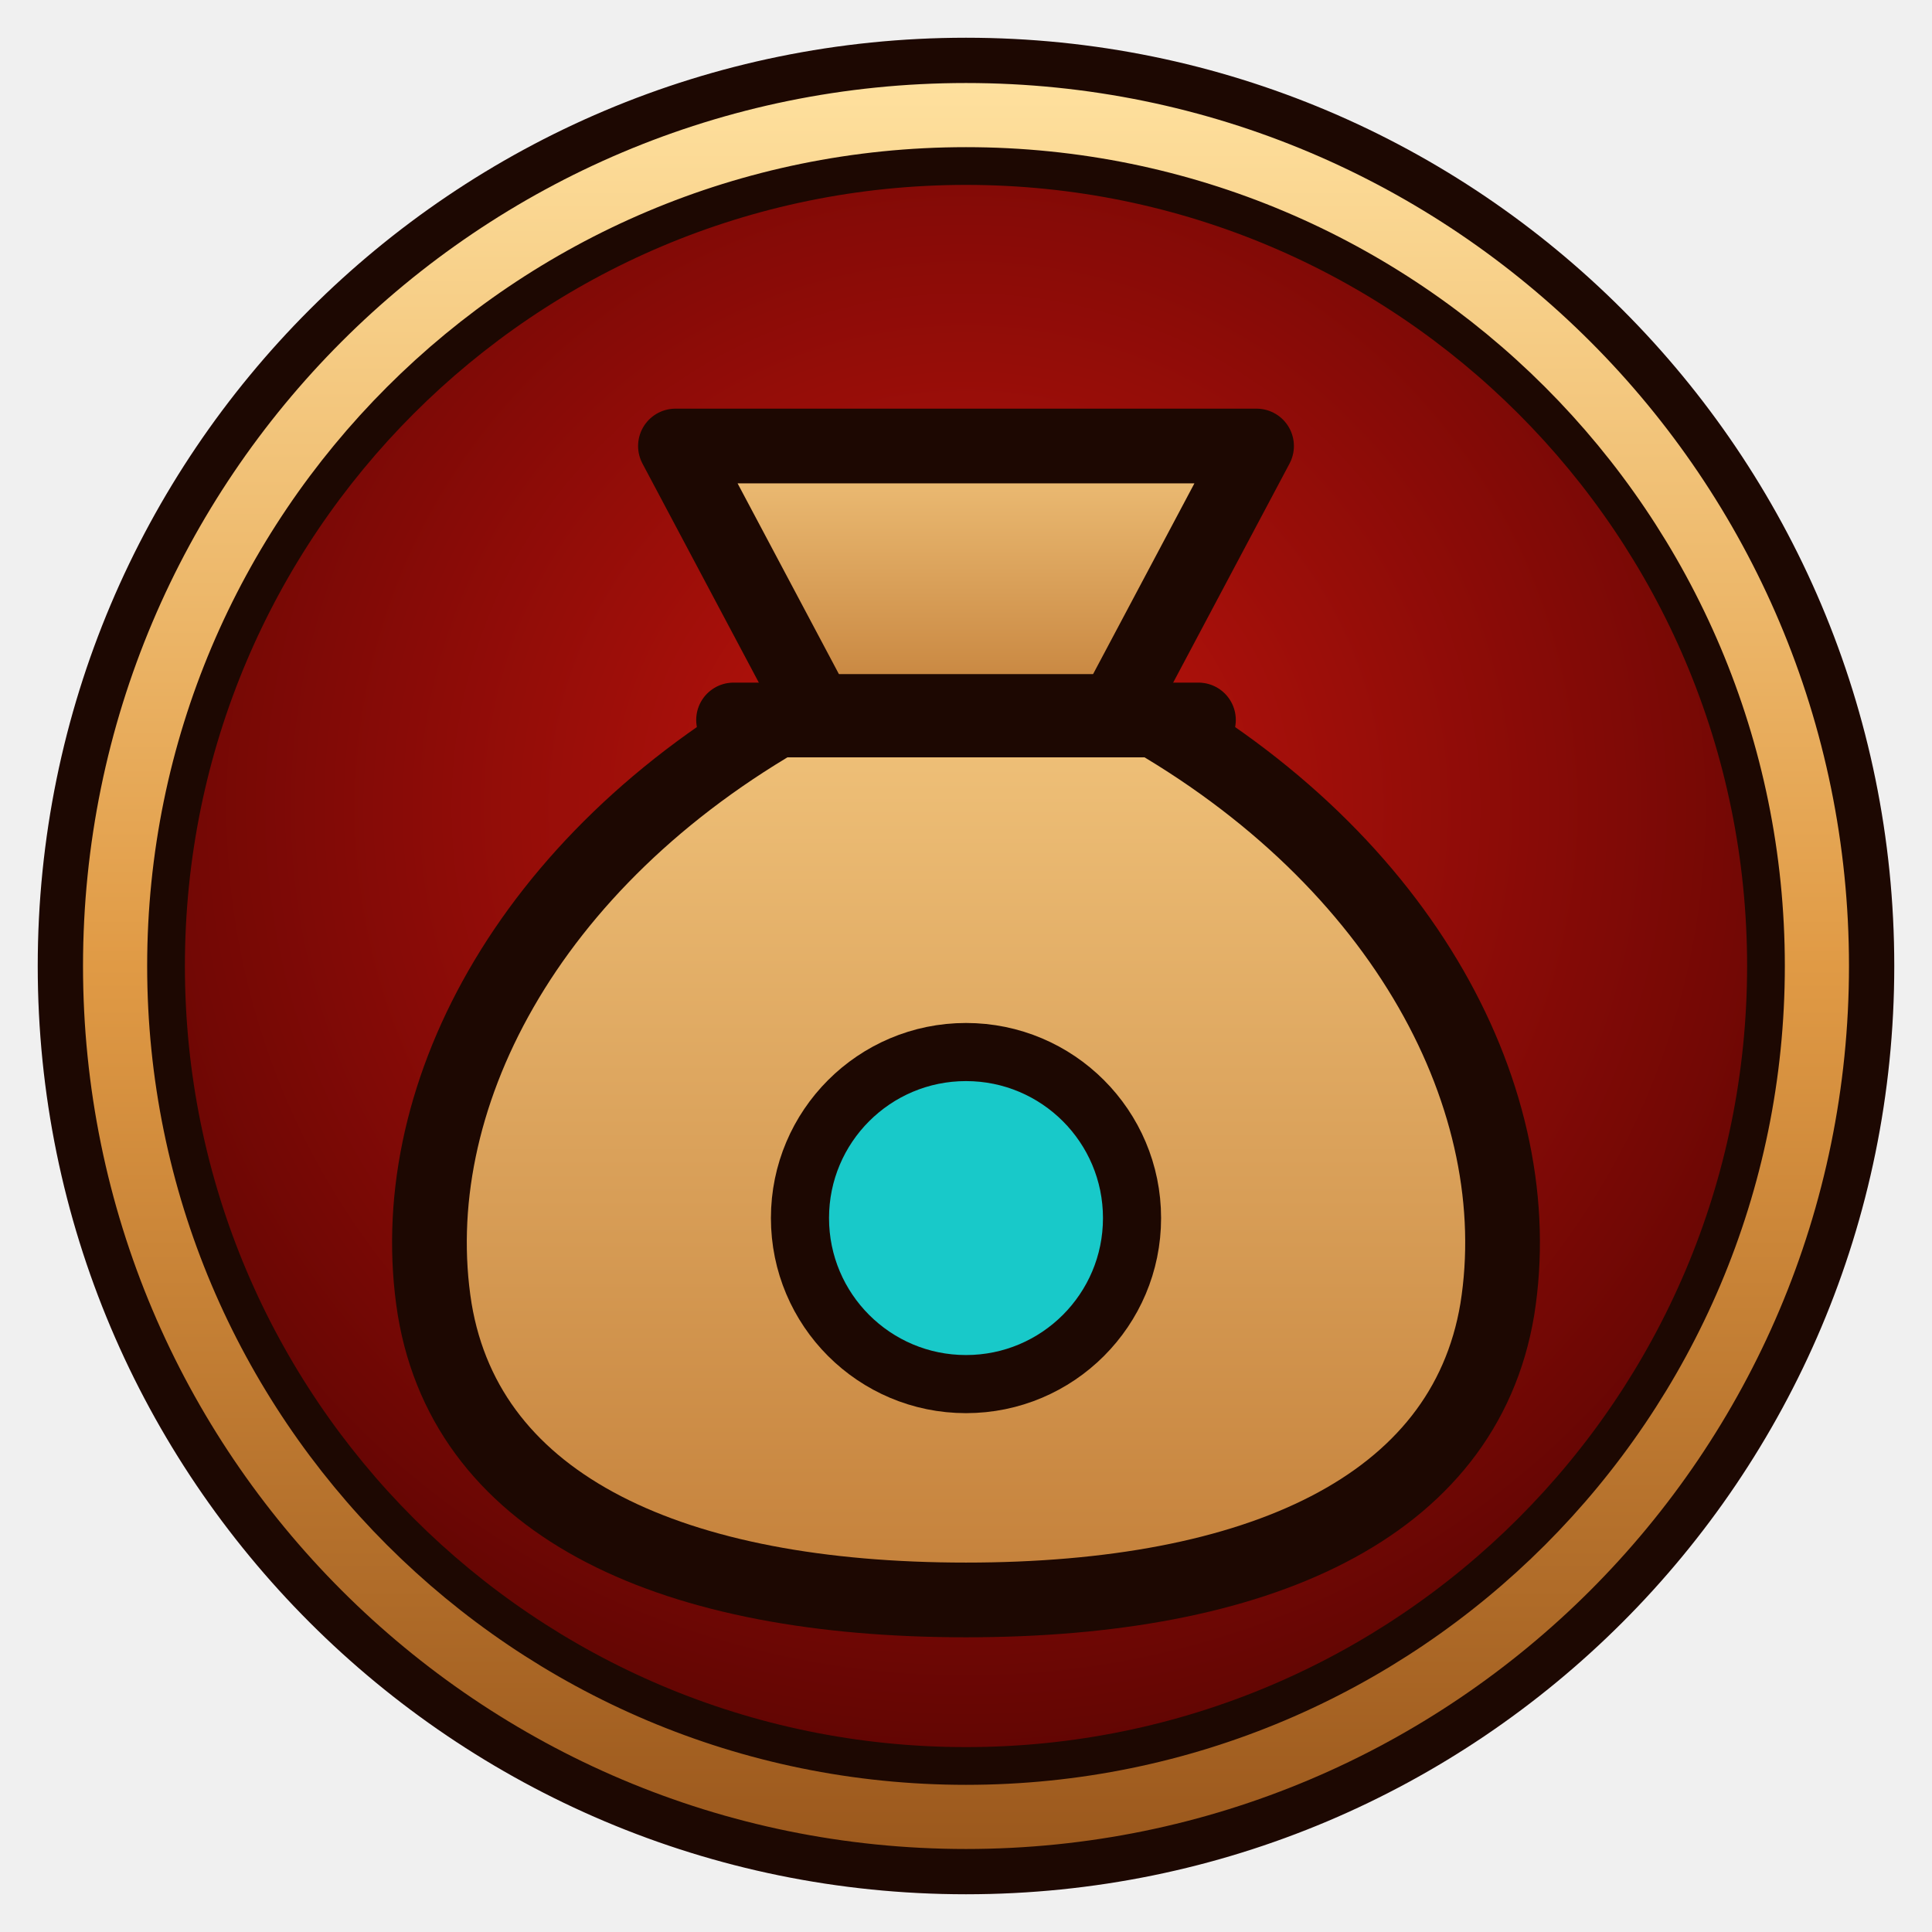
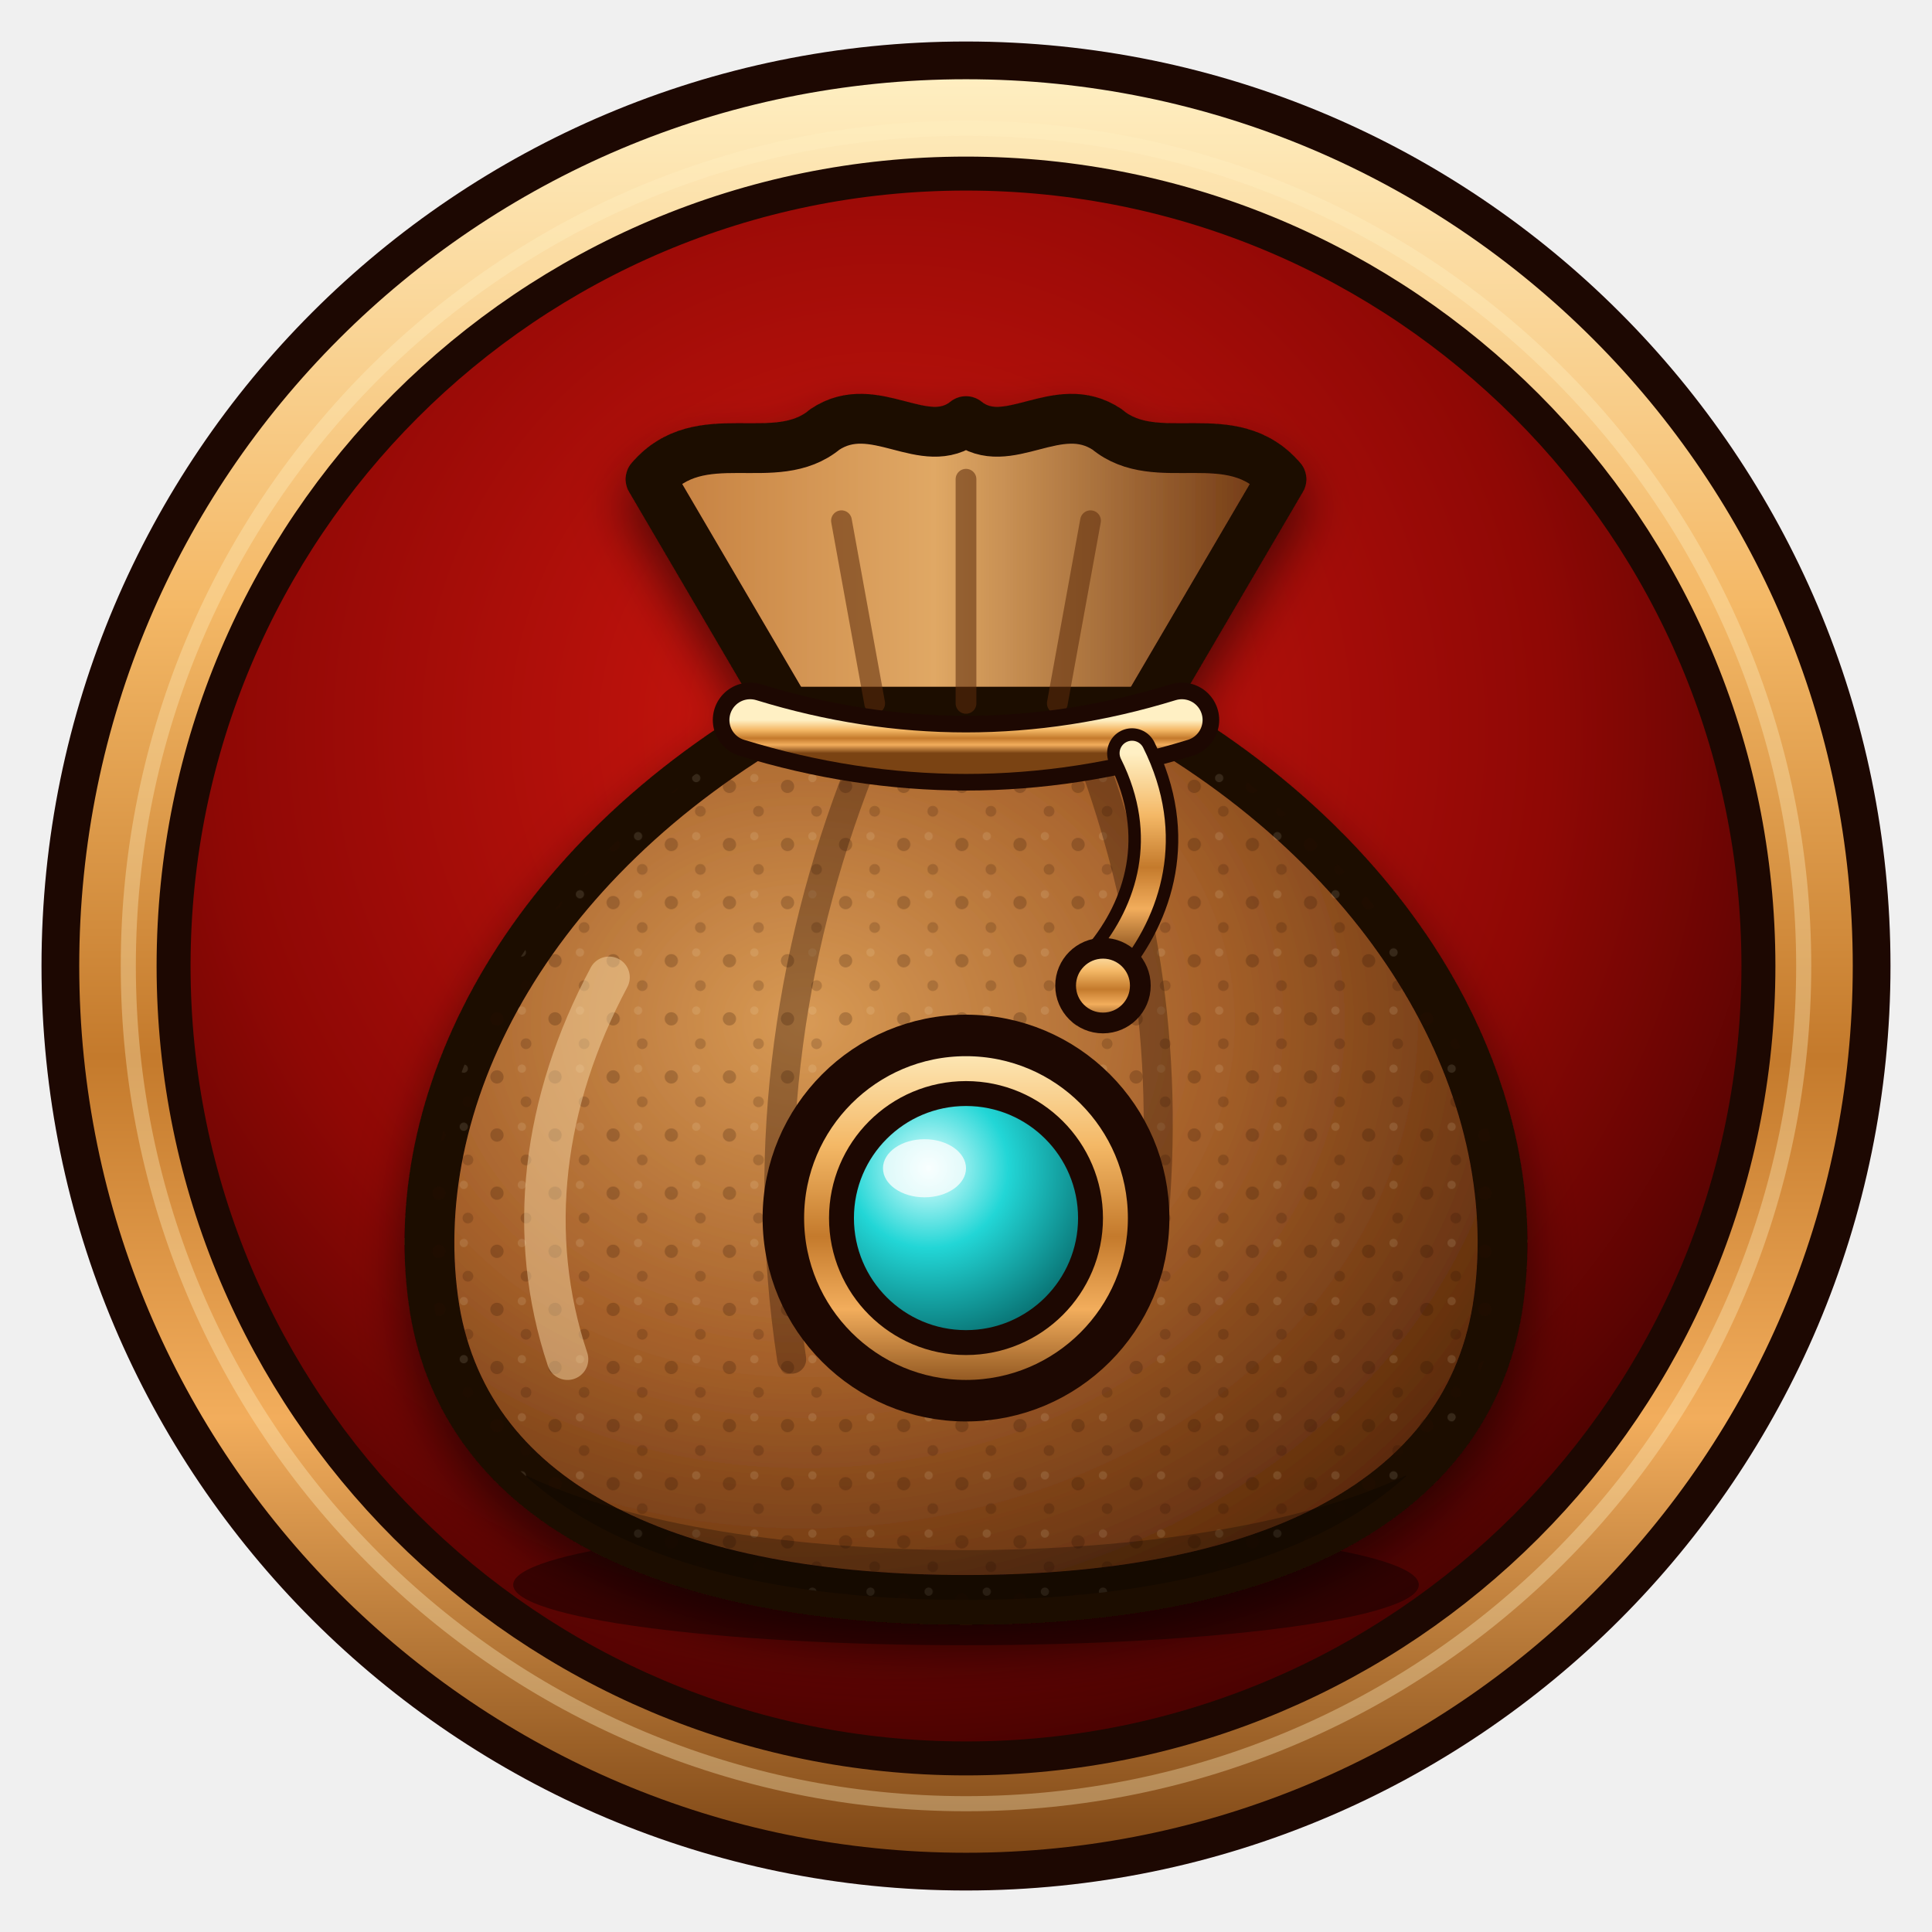
<svg xmlns="http://www.w3.org/2000/svg" viewBox="0 0 512 512" width="512" height="512">
  <defs>
    <linearGradient id="gold" x1="0" y1="0" x2="0" y2="1">
-       <stop offset="0" stop-color="#ffe2a0" />
-       <stop offset=".5" stop-color="#e09a45" />
-       <stop offset="1" stop-color="#9a571c" />
+       <stop offset="0" stop-color="#fff0c4" />
+       <stop offset=".3" stop-color="#f4b866" />
+       <stop offset=".55" stop-color="#c47a2c" />
+       <stop offset=".75" stop-color="#f2ad5c" />
+       <stop offset="1" stop-color="#7a4313" />
    </linearGradient>
-     <radialGradient id="field" cx=".5" cy=".4" r=".65">
-       <stop offset="0" stop-color="#c3140d" />
-       <stop offset="1" stop-color="#5a0402" />
+     <radialGradient id="field" cx=".45" cy=".35" r=".7">
+       <stop offset="0" stop-color="#d3170f" />
+       <stop offset=".6" stop-color="#8f0805" />
+       <stop offset="1" stop-color="#3c0100" />
    </radialGradient>
-     <linearGradient id="bag" x1="0" y1="0" x2="0" y2="1">
-       <stop offset="0" stop-color="#f0c27a" />
-       <stop offset="1" stop-color="#c4803a" />
+     <radialGradient id="leather" cx=".35" cy=".35" r=".85">
+       <stop offset="0" stop-color="#d89a55" />
+       <stop offset=".45" stop-color="#a5602a" />
+       <stop offset=".85" stop-color="#5e2c0c" />
+       <stop offset="1" stop-color="#3a1805" />
+     </radialGradient>
+     <linearGradient id="neck" x1="0" y1="0" x2="1" y2="0">
+       <stop offset="0" stop-color="#c47e3e" />
+       <stop offset=".45" stop-color="#e0a865" />
+       <stop offset="1" stop-color="#6b330f" />
    </linearGradient>
+     <radialGradient id="gem" cx=".35" cy=".3" r=".8">
+       <stop offset="0" stop-color="#e6ffff" />
+       <stop offset=".4" stop-color="#22d6d6" />
+       <stop offset="1" stop-color="#035c5d" />
+     </radialGradient>
+     <pattern id="grain" width="14" height="14" patternUnits="userSpaceOnUse">
+       <circle cx="3" cy="4" r="1.6" fill="#2a1004" fill-opacity=".22" />
+       <circle cx="10" cy="10" r="1.3" fill="#2a1004" fill-opacity=".18" />
+       <circle cx="9" cy="2" r="1" fill="#fff2d0" fill-opacity=".12" />
+     </pattern>
+     <filter id="drop" x="-20%" y="-20%" width="140%" height="140%">
+       <feDropShadow dx="0" dy="6" stdDeviation="6" flood-color="#000" flood-opacity=".55" />
+     </filter>
+     <clipPath id="bodyClip">
+       <path d="M214 196C150 232 120 290 128 340C136 388 186 410 256 410C326 410 376 388 384 340C392 290 362 232 298 196Z" />
+     </clipPath>
  </defs>
-   <circle cx="256" cy="256" r="240" fill="url(#gold)" stroke="#1d0802" stroke-width="12" />
-   <circle cx="256" cy="256" r="212" fill="url(#field)" stroke="#1d0802" stroke-width="10" />
+   <circle cx="256" cy="256" r="240" fill="url(#gold)" stroke="#1d0802" stroke-width="10" />
+   <circle cx="256" cy="256" r="222" fill="none" stroke="#fff0c4" stroke-opacity=".35" stroke-width="4" />
+   <circle cx="256" cy="256" r="210" fill="url(#field)" stroke="#1d0802" stroke-width="9" />
+   <ellipse cx="256" cy="420" rx="120" ry="16" fill="#000" fill-opacity=".4" />
  <g transform="translate(256 270) scale(1.1) translate(-256 -270)">
-     <g stroke="#1d0802" stroke-width="18" stroke-linejoin="round" stroke-linecap="round">
-       <path d="M186 132L326 132L292 196L220 196Z" fill="url(#bag)" />
-       <path d="M214 196C150 232 120 290 128 340C136 388 186 410 256 410C326 410 376 388 384 340C392 290 362 232 298 196Z" fill="url(#bag)" />
-       <path d="M200 198L312 198" fill="none" />
+     <g filter="url(#drop)" stroke="#1d0802" stroke-linejoin="round" stroke-linecap="round">
+       <path d="M180 140C192 126 210 138 222 128C234 120 246 134 256 126C266 134 278 120 290 128C302 138 320 126 332 140L298 198H214Z" fill="url(#neck)" stroke-width="12" />
+       <path d="M214 196C150 232 120 290 128 340C136 388 186 410 256 410C326 410 376 388 384 340C392 290 362 232 298 196Z" fill="url(#leather)" stroke-width="12" />
    </g>
-     <circle cx="256" cy="318" r="40" fill="#18c9c9" stroke="#1d0802" stroke-width="14" />
+     <g clip-path="url(#bodyClip)">
+       <rect x="100" y="180" width="320" height="250" fill="url(#grain)" />
+       <path d="M232 206C214 250 206 300 214 352M286 206C300 244 306 284 300 330" fill="none" stroke="#2a1004" stroke-opacity=".35" stroke-width="7" stroke-linecap="round" />
+       <path d="M170 260C154 290 150 322 160 352" fill="none" stroke="#ffe2b0" stroke-opacity=".45" stroke-width="10" stroke-linecap="round" />
+       <path d="M150 380C200 404 312 404 362 380L370 420H142Z" fill="#000" fill-opacity=".25" />
+     </g>
+     <path d="M226 150L234 194M256 140V194M286 150L278 194" stroke="#5e2c0c" stroke-opacity=".55" stroke-width="5" stroke-linecap="round" />
+     <path d="M204 198Q256 214 308 198" fill="none" stroke="#1d0802" stroke-width="18" stroke-linecap="round" />
+     <path d="M204 198Q256 214 308 198" fill="none" stroke="url(#gold)" stroke-width="10" stroke-linecap="round" />
+     <path d="M296 206C306 226 300 244 290 256" fill="none" stroke="#1d0802" stroke-width="12" stroke-linecap="round" />
+     <path d="M296 206C306 226 300 244 290 256" fill="none" stroke="url(#gold)" stroke-width="6" stroke-linecap="round" />
+     <circle cx="289" cy="262" r="9" fill="url(#gold)" stroke="#1d0802" stroke-width="5" />
+     <circle cx="256" cy="318" r="44" fill="url(#gold)" stroke="#1d0802" stroke-width="10" />
+     <circle cx="256" cy="318" r="30" fill="url(#gem)" stroke="#1d0802" stroke-width="6" />
+     <ellipse cx="246" cy="306" rx="10" ry="7" fill="#fff" fill-opacity=".75" />
  </g>
</svg>
